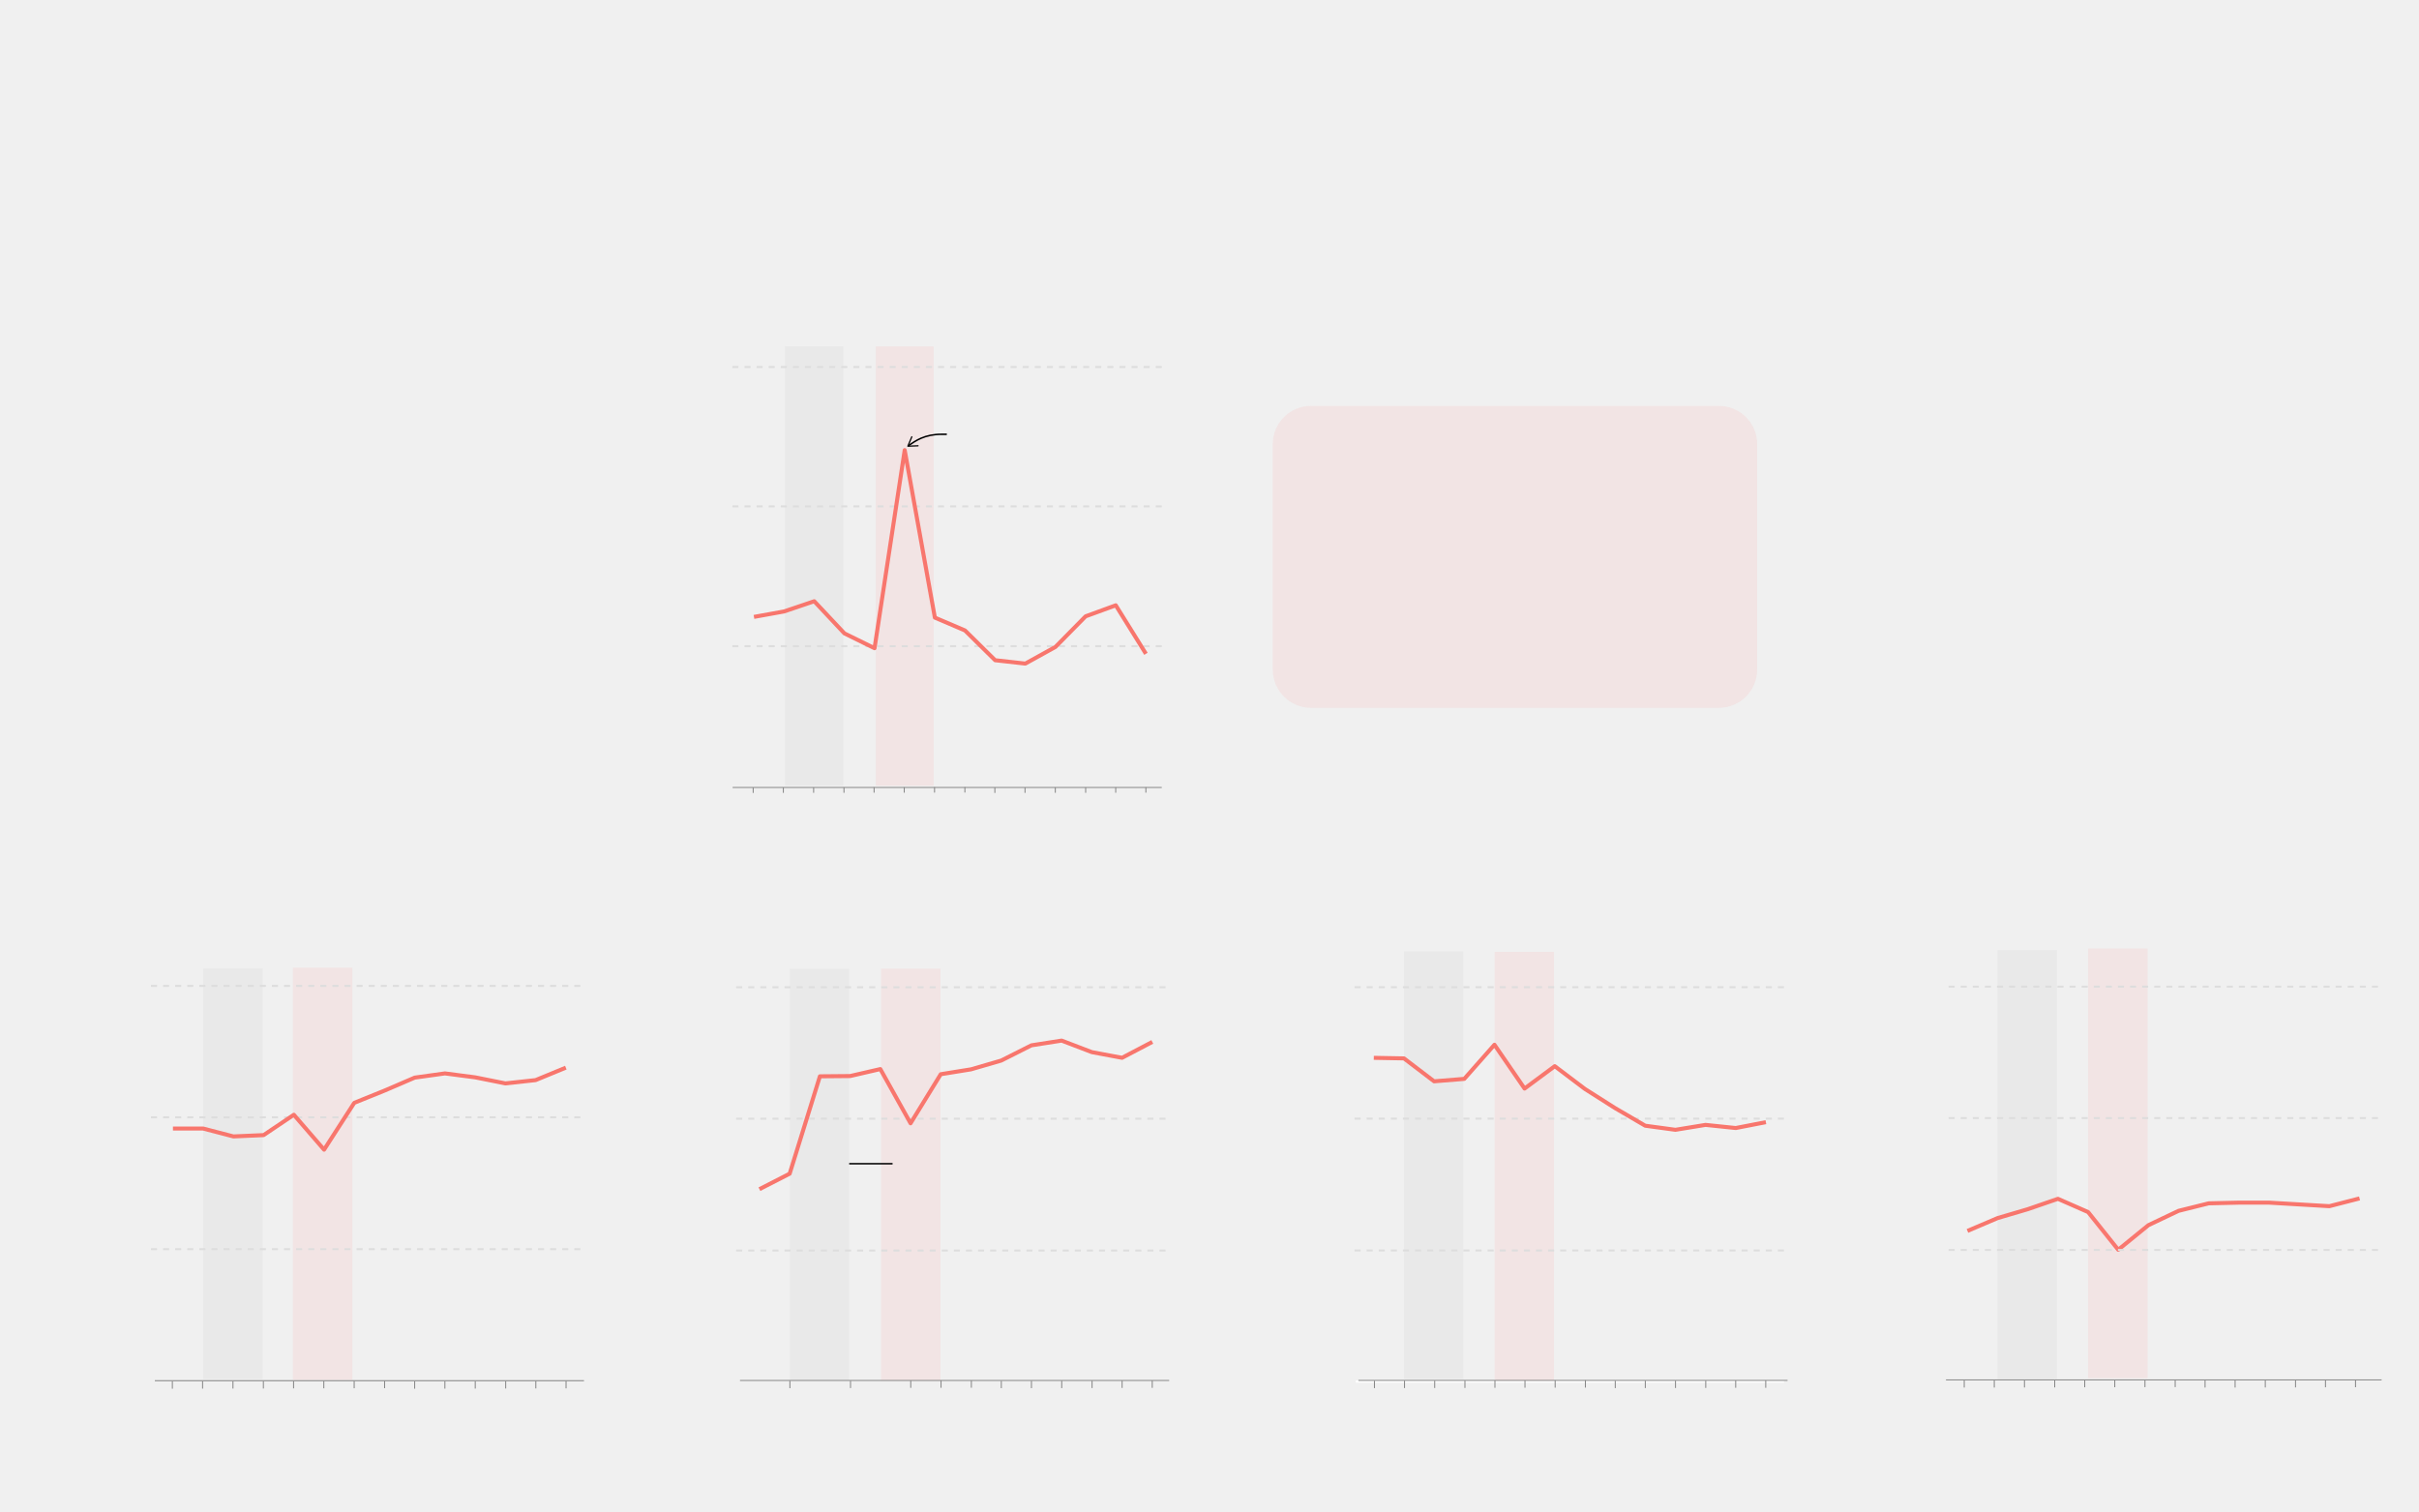
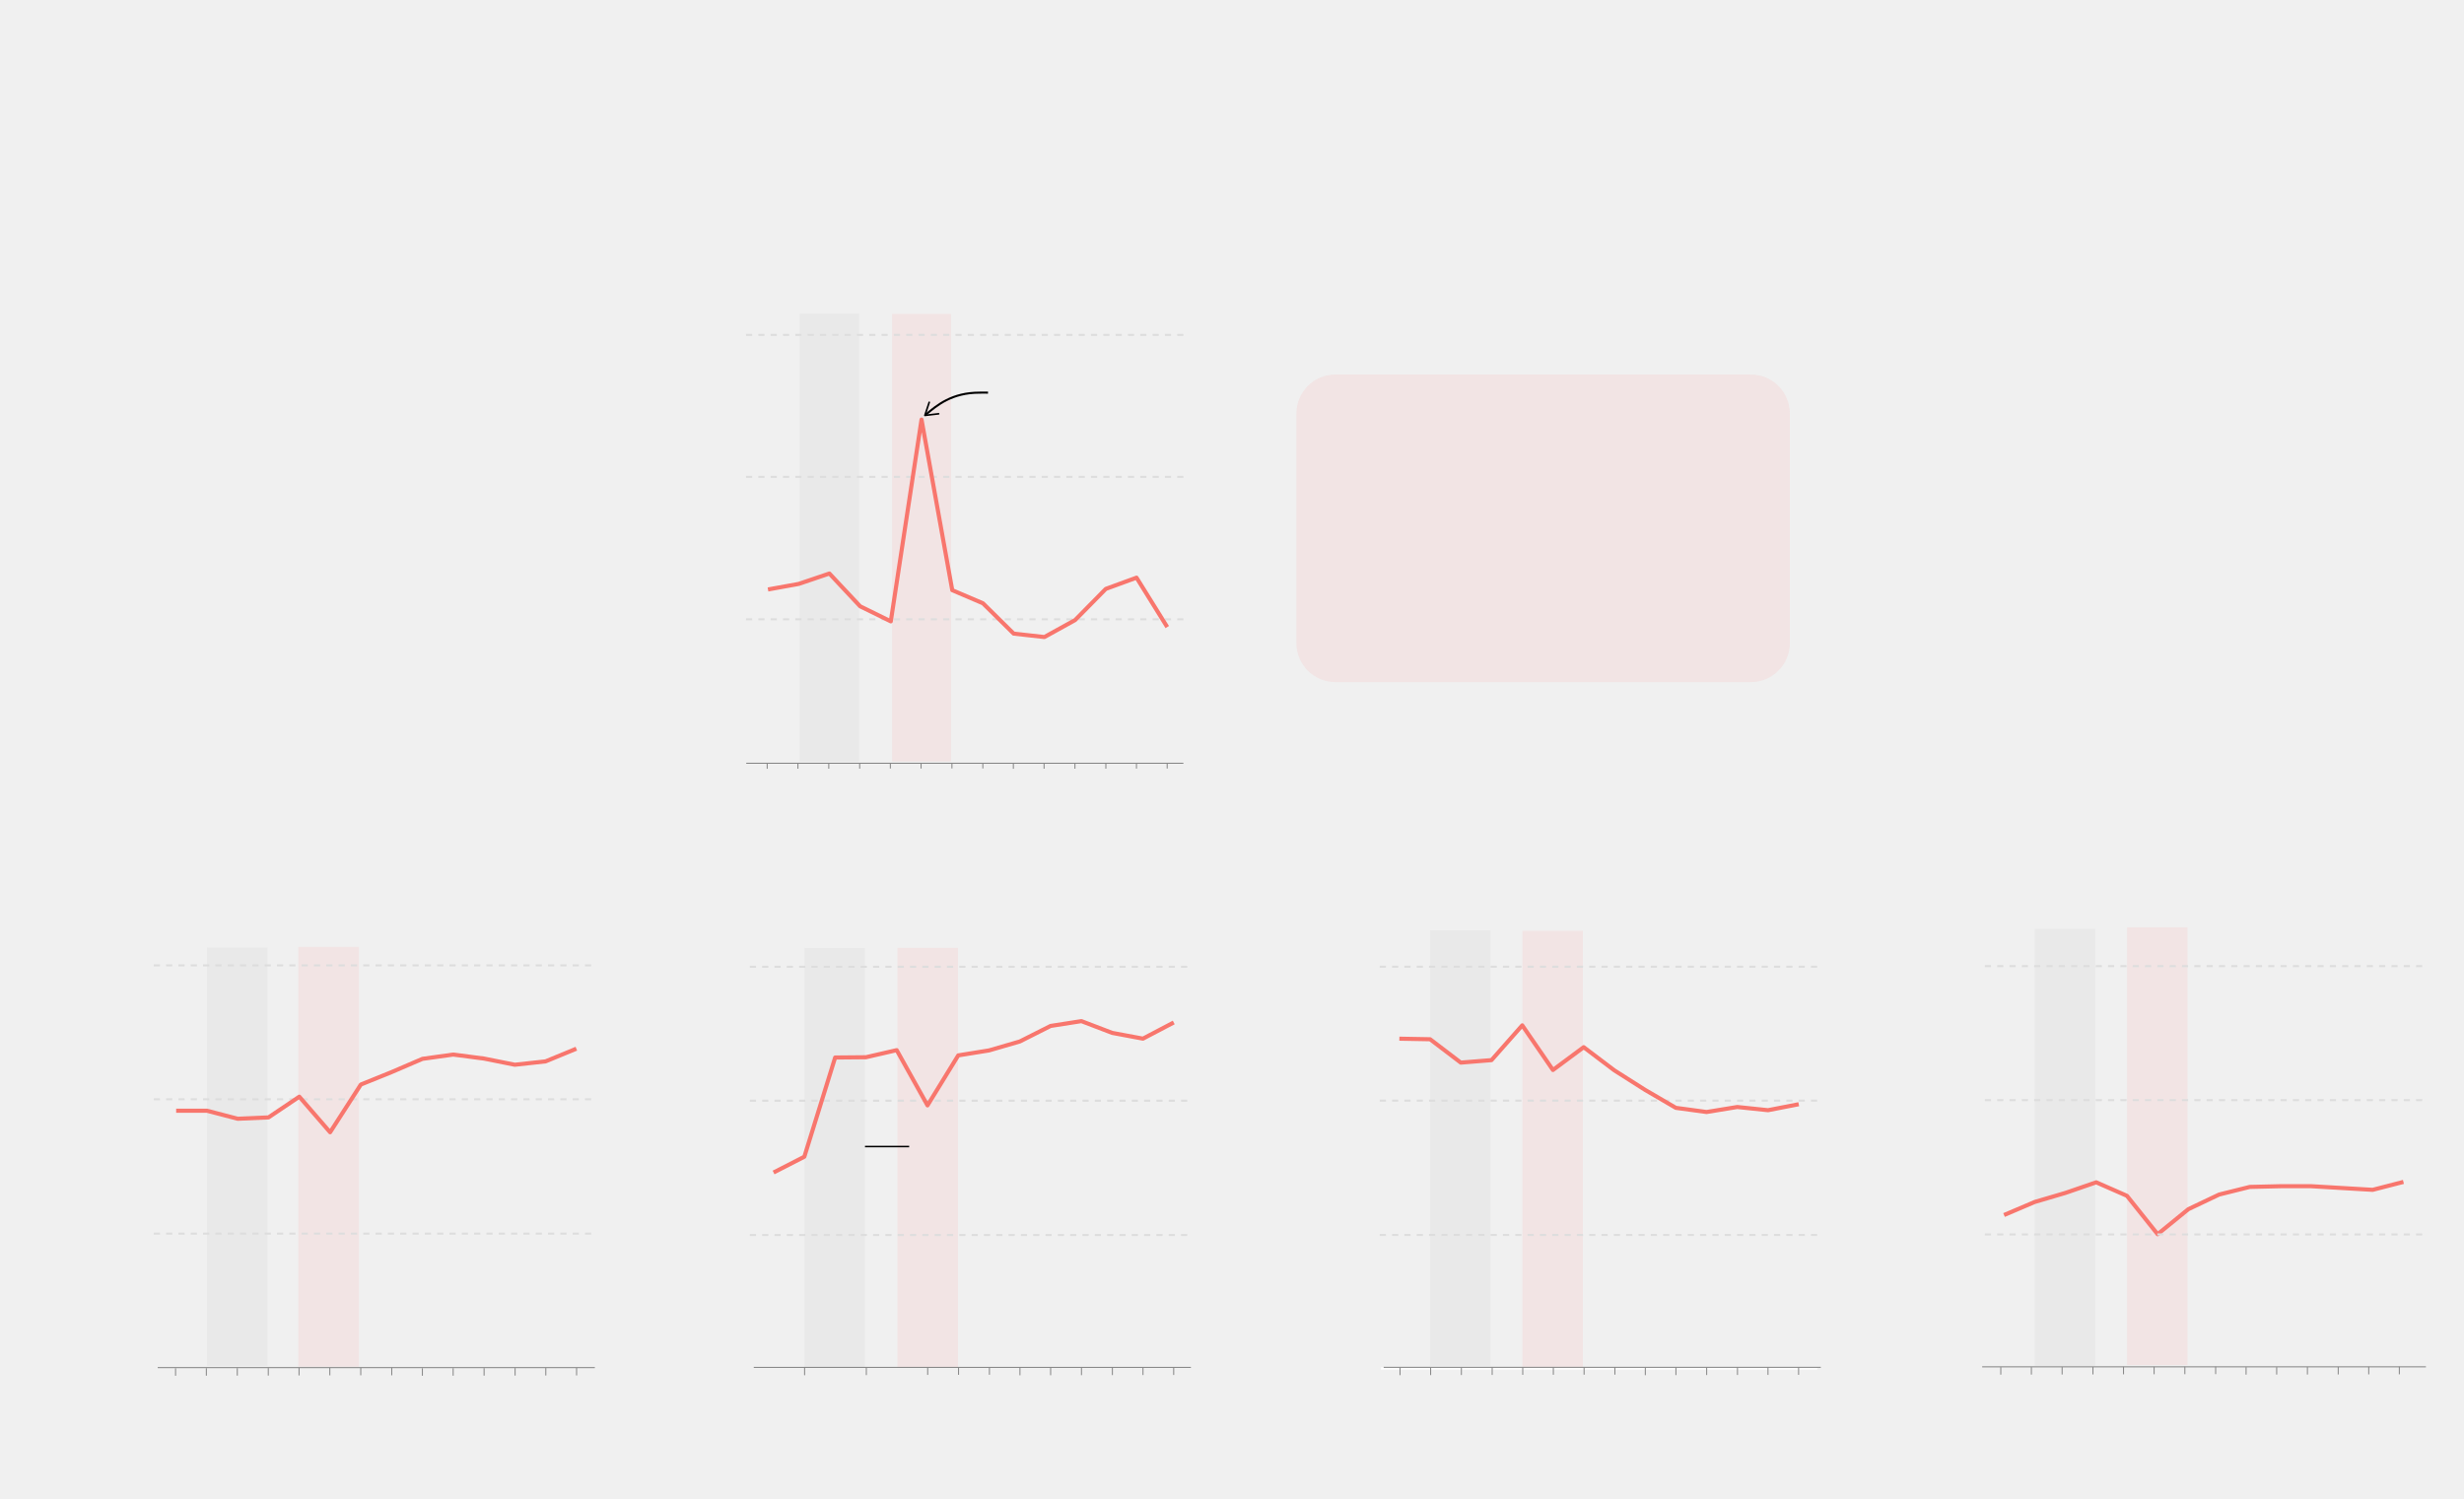
- <svg xmlns="http://www.w3.org/2000/svg" version="1.2" baseProfile="tiny" id="g-revenue-breakdown-1200-img" x="0px" y="0px" viewBox="0 0 1200 750" xml:space="preserve">
+ <svg xmlns="http://www.w3.org/2000/svg" version="1.2" baseProfile="tiny" id="g-revenue-breakdown-1200-img" x="0px" y="0px" viewBox="0 0 1200 730" xml:space="preserve">
  <g>
-     <line fill="none" stroke="#888888" stroke-width="0.5" stroke-linejoin="round" stroke-miterlimit="10" x1="363.429" y1="390.74" x2="576.322" y2="390.74" />
-     <rect style="opacity:0.2;" x="389.445" y="171.751" fill="#CCCCCC" width="28.87" height="218.144" />
-     <rect style="opacity:0.11;" x="434.47" y="171.887" fill="#FF7F7F" width="28.662" height="217.984" />
-     <g>
-       <g>
-         <line fill="none" stroke="#888888" stroke-width="0.5" stroke-linejoin="round" stroke-miterlimit="10" x1="373.635" y1="390.74" x2="373.635" y2="393.431" />
-         <line fill="none" stroke="#888888" stroke-width="0.5" stroke-linejoin="round" stroke-miterlimit="10" x1="388.591" y1="390.719" x2="388.591" y2="393.41" />
-         <line fill="none" stroke="#888888" stroke-width="0.5" stroke-linejoin="round" stroke-miterlimit="10" x1="403.618" y1="390.699" x2="403.618" y2="393.389" />
-         <line fill="none" stroke="#888888" stroke-width="0.5" stroke-linejoin="round" stroke-miterlimit="10" x1="418.675" y1="390.678" x2="418.675" y2="393.369" />
-       </g>
-       <g>
-         <line fill="none" stroke="#888888" stroke-width="0.5" stroke-linejoin="round" stroke-miterlimit="10" x1="493.523" y1="390.74" x2="493.523" y2="393.431" />
-         <line fill="none" stroke="#888888" stroke-width="0.5" stroke-linejoin="round" stroke-miterlimit="10" x1="508.479" y1="390.719" x2="508.479" y2="393.41" />
-         <line fill="none" stroke="#888888" stroke-width="0.5" stroke-linejoin="round" stroke-miterlimit="10" x1="523.506" y1="390.699" x2="523.506" y2="393.389" />
-         <line fill="none" stroke="#888888" stroke-width="0.5" stroke-linejoin="round" stroke-miterlimit="10" x1="538.563" y1="390.678" x2="538.563" y2="393.369" />
-       </g>
-       <g>
-         <line fill="none" stroke="#888888" stroke-width="0.5" stroke-linejoin="round" stroke-miterlimit="10" x1="553.476" y1="390.643" x2="553.476" y2="393.334" />
-         <line fill="none" stroke="#888888" stroke-width="0.5" stroke-linejoin="round" stroke-miterlimit="10" x1="568.432" y1="390.623" x2="568.432" y2="393.313" />
-       </g>
-       <g>
-         <line fill="none" stroke="#888888" stroke-width="0.5" stroke-linejoin="round" stroke-miterlimit="10" x1="433.614" y1="390.63" x2="433.614" y2="393.32" />
-         <line fill="none" stroke="#888888" stroke-width="0.5" stroke-linejoin="round" stroke-miterlimit="10" x1="448.57" y1="390.609" x2="448.57" y2="393.3" />
-         <line fill="none" stroke="#888888" stroke-width="0.5" stroke-linejoin="round" stroke-miterlimit="10" x1="463.597" y1="390.588" x2="463.597" y2="393.279" />
-         <line fill="none" stroke="#888888" stroke-width="0.5" stroke-linejoin="round" stroke-miterlimit="10" x1="478.654" y1="390.568" x2="478.654" y2="393.258" />
-       </g>
-     </g>
-     <g>
-       <line fill="none" stroke="#DDDDDD" stroke-miterlimit="10" stroke-dasharray="3" x1="576.322" y1="182.096" x2="361.601" y2="182.096" />
-       <line fill="none" stroke="#DDDDDD" stroke-miterlimit="10" stroke-dasharray="3" x1="576.322" y1="251.259" x2="361.601" y2="251.259" />
-       <line fill="none" stroke="#DDDDDD" stroke-miterlimit="10" stroke-dasharray="3" x1="576.322" y1="320.629" x2="361.601" y2="320.629" />
-       <path fill="none" stroke="#888888" stroke-width="0.5" stroke-linejoin="round" stroke-miterlimit="10" d="M365.257,389.896" />
-     </g>
-     <polyline fill="none" stroke="#F8766D" stroke-width="2" stroke-linejoin="round" stroke-miterlimit="10" points="374.021,306.097    388.961,303.394 403.926,298.33 418.891,314.283 433.832,321.631 448.797,223.353 463.762,306.451 478.702,312.824    493.667,327.596 508.632,329.27 523.573,321.009 538.538,305.819 553.503,300.347 568.468,324.41  " />
-     <path style="opacity:0.11;" fill="#FF7F7F" d="M852.69,351.213H650.368c-10.487,0-18.989-8.502-18.989-18.989V220.398   c0-10.487,8.502-18.989,18.989-18.989H852.69c10.487,0,18.989,8.502,18.989,18.989v111.826   C871.679,342.712,863.178,351.213,852.69,351.213z" />
-     <g>
-       <path fill="none" stroke="#000000" stroke-width="0.75" stroke-linejoin="round" d="M450.702,221.153    c3.461-2.469,7.988-5.664,16.348-5.664c0.911,0,1.791-0.038,2.641,0" />
-       <g>
-         <path d="M455.721,221.188c-0.006-0.165-0.146-0.294-0.312-0.288l-4.586,0.18l1.777-4.232c0.064-0.153-0.008-0.329-0.16-0.393     c-0.153-0.064-0.329,0.009-0.393,0.16l-1.959,4.667c-0.04,0.095-0.028,0.203,0.03,0.287c0.058,0.084,0.156,0.133,0.258,0.129     l5.057-0.198c0.059-0.002,0.114-0.022,0.159-0.053C455.674,221.39,455.725,221.294,455.721,221.188z" />
-       </g>
-     </g>
-     <line fill="none" stroke="#888888" stroke-width="0.5" stroke-linejoin="round" stroke-miterlimit="10" x1="76.808" y1="685.083" x2="289.701" y2="685.083" />
-     <path fill="none" stroke="#FFFFFF" stroke-width="1.07" stroke-linejoin="round" stroke-miterlimit="10" d="M289.701,619.95" />
-     <path fill="none" stroke="#FFFFFF" stroke-width="1.07" stroke-linejoin="round" stroke-miterlimit="10" d="M76.808,619.95" />
-     <path fill="none" stroke="#FFFFFF" stroke-width="1.07" stroke-linejoin="round" stroke-miterlimit="10" d="M289.701,554.828" />
-     <path fill="none" stroke="#FFFFFF" stroke-width="1.07" stroke-linejoin="round" stroke-miterlimit="10" d="M76.808,554.828" />
-     <path fill="none" stroke="#FFFFFF" stroke-width="1.07" stroke-linejoin="round" stroke-miterlimit="10" d="M289.701,489.706" />
-     <path fill="none" stroke="#FFFFFF" stroke-width="1.07" stroke-linejoin="round" stroke-miterlimit="10" d="M76.808,489.706" />
-     <path fill="none" stroke="#FFFFFF" stroke-width="1.07" stroke-linejoin="round" stroke-miterlimit="10" d="M85.793,694.843" />
-     <path fill="none" stroke="#FFFFFF" stroke-width="1.07" stroke-linejoin="round" stroke-miterlimit="10" d="M100.793,694.843" />
-     <path fill="none" stroke="#FFFFFF" stroke-width="1.07" stroke-linejoin="round" stroke-miterlimit="10" d="M130.768,694.843" />
-     <path fill="none" stroke="#FFFFFF" stroke-width="1.07" stroke-linejoin="round" stroke-miterlimit="10" d="M175.742,694.843" />
-     <path fill="none" stroke="#FFFFFF" stroke-width="1.07" stroke-linejoin="round" stroke-miterlimit="10" d="M190.742,694.843" />
-     <path fill="none" stroke="#FFFFFF" stroke-width="1.07" stroke-linejoin="round" stroke-miterlimit="10" d="M205.742,694.843" />
-     <path fill="none" stroke="#FFFFFF" stroke-width="1.07" stroke-linejoin="round" stroke-miterlimit="10" d="M220.717,694.843" />
-     <path fill="none" stroke="#FFFFFF" stroke-width="1.07" stroke-linejoin="round" stroke-miterlimit="10" d="M235.717,694.843" />
-     <path fill="none" stroke="#FFFFFF" stroke-width="1.07" stroke-linejoin="round" stroke-miterlimit="10" d="M250.716,694.843" />
-     <path fill="none" stroke="#FFFFFF" stroke-width="1.07" stroke-linejoin="round" stroke-miterlimit="10" d="M265.692,694.843" />
-     <path fill="none" stroke="#FFFFFF" stroke-width="1.07" stroke-linejoin="round" stroke-miterlimit="10" d="M280.691,694.843" />
-     <rect style="opacity:0.2;" x="100.814" y="480.517" fill="#CCCCCC" width="29.507" height="203.717" />
-     <rect style="opacity:0.11;" x="145.301" y="480.152" fill="#FF7F7F" width="29.507" height="204.496" />
+     <line fill="none" stroke="#888888" stroke-width="0.5" stroke-linejoin="round" stroke-miterlimit="10" x1="363.429" y1="371.74" x2="576.322" y2="371.74" />
+     <rect style="opacity:0.2;" x="389.445" y="152.751" fill="#CCCCCC" width="28.87" height="218.144" />
+     <rect style="opacity:0.11;" x="434.47" y="152.887" fill="#FF7F7F" width="28.662" height="217.984" />
+     <g>
+       <g>
+         <line fill="none" stroke="#888888" stroke-width="0.5" stroke-linejoin="round" stroke-miterlimit="10" x1="373.635" y1="371.74" x2="373.635" y2="374.431" />
+         <line fill="none" stroke="#888888" stroke-width="0.5" stroke-linejoin="round" stroke-miterlimit="10" x1="388.591" y1="371.719" x2="388.591" y2="374.41" />
+         <line fill="none" stroke="#888888" stroke-width="0.5" stroke-linejoin="round" stroke-miterlimit="10" x1="403.618" y1="371.699" x2="403.618" y2="374.389" />
+         <line fill="none" stroke="#888888" stroke-width="0.5" stroke-linejoin="round" stroke-miterlimit="10" x1="418.675" y1="371.678" x2="418.675" y2="374.369" />
+       </g>
+       <g>
+         <line fill="none" stroke="#888888" stroke-width="0.5" stroke-linejoin="round" stroke-miterlimit="10" x1="493.523" y1="371.74" x2="493.523" y2="374.431" />
+         <line fill="none" stroke="#888888" stroke-width="0.5" stroke-linejoin="round" stroke-miterlimit="10" x1="508.479" y1="371.719" x2="508.479" y2="374.41" />
+         <line fill="none" stroke="#888888" stroke-width="0.5" stroke-linejoin="round" stroke-miterlimit="10" x1="523.506" y1="371.699" x2="523.506" y2="374.389" />
+         <line fill="none" stroke="#888888" stroke-width="0.5" stroke-linejoin="round" stroke-miterlimit="10" x1="538.563" y1="371.678" x2="538.563" y2="374.369" />
+       </g>
+       <g>
+         <line fill="none" stroke="#888888" stroke-width="0.5" stroke-linejoin="round" stroke-miterlimit="10" x1="553.476" y1="371.643" x2="553.476" y2="374.334" />
+         <line fill="none" stroke="#888888" stroke-width="0.5" stroke-linejoin="round" stroke-miterlimit="10" x1="568.432" y1="371.623" x2="568.432" y2="374.313" />
+       </g>
+       <g>
+         <line fill="none" stroke="#888888" stroke-width="0.5" stroke-linejoin="round" stroke-miterlimit="10" x1="433.614" y1="371.63" x2="433.614" y2="374.32" />
+         <line fill="none" stroke="#888888" stroke-width="0.5" stroke-linejoin="round" stroke-miterlimit="10" x1="448.57" y1="371.609" x2="448.57" y2="374.3" />
+         <line fill="none" stroke="#888888" stroke-width="0.5" stroke-linejoin="round" stroke-miterlimit="10" x1="463.597" y1="371.588" x2="463.597" y2="374.279" />
+         <line fill="none" stroke="#888888" stroke-width="0.5" stroke-linejoin="round" stroke-miterlimit="10" x1="478.654" y1="371.568" x2="478.654" y2="374.258" />
+       </g>
+     </g>
+     <g>
+       <line fill="none" stroke="#DDDDDD" stroke-miterlimit="10" stroke-dasharray="3" x1="576.322" y1="163.096" x2="361.601" y2="163.096" />
+       <line fill="none" stroke="#DDDDDD" stroke-miterlimit="10" stroke-dasharray="3" x1="576.322" y1="232.259" x2="361.601" y2="232.259" />
+       <line fill="none" stroke="#DDDDDD" stroke-miterlimit="10" stroke-dasharray="3" x1="576.322" y1="301.629" x2="361.601" y2="301.629" />
+       <path fill="none" stroke="#888888" stroke-width="0.5" stroke-linejoin="round" stroke-miterlimit="10" d="M365.257,370.896" />
+     </g>
+     <polyline fill="none" stroke="#F8766D" stroke-width="2" stroke-linejoin="round" stroke-miterlimit="10" points="374.021,287.097    388.961,284.394 403.926,279.33 418.891,295.283 433.832,302.631 448.797,204.353 463.762,287.451 478.702,293.824    493.667,308.596 508.632,310.27 523.573,302.009 538.538,286.819 553.503,281.347 568.468,305.41  " />
+     <path style="opacity:0.11;" fill="#FF7F7F" d="M852.69,332.213H650.368c-10.487,0-18.989-8.502-18.989-18.989V201.398   c0-10.487,8.502-18.989,18.989-18.989H852.69c10.487,0,18.989,8.502,18.989,18.989v111.826   C871.679,323.712,863.178,332.213,852.69,332.213z" />
+     <g>
+       <path fill="none" stroke="#000000" stroke-linejoin="round" d="M450.853,201.954c5.518-4.622,12.714-10.715,26.135-10.715    c1.445,0,2.842-0.072,4.191,0" />
+       <g>
+         <path d="M457.528,201.487c-0.025-0.219-0.224-0.376-0.444-0.351l-6.079,0.71l1.927-5.809c0.07-0.21-0.044-0.437-0.254-0.506     c-0.21-0.069-0.436,0.046-0.506,0.254l-2.125,6.405c-0.043,0.13-0.017,0.273,0.07,0.379c0.086,0.106,0.221,0.161,0.357,0.145     l6.703-0.783c0.078-0.009,0.149-0.041,0.206-0.087C457.485,201.76,457.544,201.628,457.528,201.487z" />
+       </g>
+     </g>
+     <line fill="none" stroke="#888888" stroke-width="0.5" stroke-linejoin="round" stroke-miterlimit="10" x1="76.808" y1="666.083" x2="289.701" y2="666.083" />
+     <path fill="none" stroke="#FFFFFF" stroke-width="1.07" stroke-linejoin="round" stroke-miterlimit="10" d="M289.701,600.95" />
+     <path fill="none" stroke="#FFFFFF" stroke-width="1.07" stroke-linejoin="round" stroke-miterlimit="10" d="M76.808,600.95" />
+     <path fill="none" stroke="#FFFFFF" stroke-width="1.07" stroke-linejoin="round" stroke-miterlimit="10" d="M289.701,535.828" />
+     <path fill="none" stroke="#FFFFFF" stroke-width="1.07" stroke-linejoin="round" stroke-miterlimit="10" d="M76.808,535.828" />
+     <path fill="none" stroke="#FFFFFF" stroke-width="1.07" stroke-linejoin="round" stroke-miterlimit="10" d="M289.701,470.706" />
+     <path fill="none" stroke="#FFFFFF" stroke-width="1.07" stroke-linejoin="round" stroke-miterlimit="10" d="M76.808,470.706" />
+     <path fill="none" stroke="#FFFFFF" stroke-width="1.07" stroke-linejoin="round" stroke-miterlimit="10" d="M85.793,675.843" />
+     <path fill="none" stroke="#FFFFFF" stroke-width="1.07" stroke-linejoin="round" stroke-miterlimit="10" d="M100.793,675.843" />
+     <path fill="none" stroke="#FFFFFF" stroke-width="1.07" stroke-linejoin="round" stroke-miterlimit="10" d="M130.768,675.843" />
+     <path fill="none" stroke="#FFFFFF" stroke-width="1.07" stroke-linejoin="round" stroke-miterlimit="10" d="M175.742,675.843" />
+     <path fill="none" stroke="#FFFFFF" stroke-width="1.07" stroke-linejoin="round" stroke-miterlimit="10" d="M190.742,675.843" />
+     <path fill="none" stroke="#FFFFFF" stroke-width="1.07" stroke-linejoin="round" stroke-miterlimit="10" d="M205.742,675.843" />
+     <path fill="none" stroke="#FFFFFF" stroke-width="1.07" stroke-linejoin="round" stroke-miterlimit="10" d="M220.717,675.843" />
+     <path fill="none" stroke="#FFFFFF" stroke-width="1.07" stroke-linejoin="round" stroke-miterlimit="10" d="M235.717,675.843" />
+     <path fill="none" stroke="#FFFFFF" stroke-width="1.07" stroke-linejoin="round" stroke-miterlimit="10" d="M250.716,675.843" />
+     <path fill="none" stroke="#FFFFFF" stroke-width="1.07" stroke-linejoin="round" stroke-miterlimit="10" d="M265.692,675.843" />
+     <path fill="none" stroke="#FFFFFF" stroke-width="1.07" stroke-linejoin="round" stroke-miterlimit="10" d="M280.691,675.843" />
+     <rect style="opacity:0.2;" x="100.814" y="461.517" fill="#CCCCCC" width="29.507" height="203.717" />
+     <rect style="opacity:0.11;" x="145.301" y="461.152" fill="#FF7F7F" width="29.507" height="204.496" />
    <g>
	</g>
    <g>
      <g>
-         <line fill="none" stroke="#888888" stroke-width="0.5" stroke-linejoin="round" stroke-miterlimit="10" x1="85.503" y1="685.387" x2="85.503" y2="689.044" />
-         <line fill="none" stroke="#888888" stroke-width="0.5" stroke-linejoin="round" stroke-miterlimit="10" x1="100.497" y1="685.359" x2="100.497" y2="689.016" />
-         <line fill="none" stroke="#888888" stroke-width="0.5" stroke-linejoin="round" stroke-miterlimit="10" x1="115.563" y1="685.331" x2="115.563" y2="688.988" />
-         <line fill="none" stroke="#888888" stroke-width="0.5" stroke-linejoin="round" stroke-miterlimit="10" x1="130.659" y1="685.303" x2="130.659" y2="688.96" />
-       </g>
-       <g>
-         <line fill="none" stroke="#888888" stroke-width="0.5" stroke-linejoin="round" stroke-miterlimit="10" x1="205.701" y1="685.387" x2="205.701" y2="689.044" />
-         <line fill="none" stroke="#888888" stroke-width="0.5" stroke-linejoin="round" stroke-miterlimit="10" x1="220.695" y1="685.359" x2="220.695" y2="689.016" />
-         <line fill="none" stroke="#888888" stroke-width="0.5" stroke-linejoin="round" stroke-miterlimit="10" x1="235.761" y1="685.331" x2="235.761" y2="688.988" />
-         <line fill="none" stroke="#888888" stroke-width="0.5" stroke-linejoin="round" stroke-miterlimit="10" x1="250.857" y1="685.303" x2="250.857" y2="688.96" />
-       </g>
-       <g>
-         <line fill="none" stroke="#888888" stroke-width="0.5" stroke-linejoin="round" stroke-miterlimit="10" x1="265.808" y1="685.256" x2="265.808" y2="688.913" />
-         <line fill="none" stroke="#888888" stroke-width="0.5" stroke-linejoin="round" stroke-miterlimit="10" x1="280.803" y1="685.228" x2="280.803" y2="688.885" />
-       </g>
-       <g>
-         <line fill="none" stroke="#888888" stroke-width="0.5" stroke-linejoin="round" stroke-miterlimit="10" x1="145.637" y1="685.237" x2="145.637" y2="688.894" />
-         <line fill="none" stroke="#888888" stroke-width="0.5" stroke-linejoin="round" stroke-miterlimit="10" x1="160.631" y1="685.209" x2="160.631" y2="688.866" />
-         <line fill="none" stroke="#888888" stroke-width="0.5" stroke-linejoin="round" stroke-miterlimit="10" x1="175.697" y1="685.181" x2="175.697" y2="688.838" />
-         <line fill="none" stroke="#888888" stroke-width="0.5" stroke-linejoin="round" stroke-miterlimit="10" x1="190.793" y1="685.153" x2="190.793" y2="688.81" />
-       </g>
-     </g>
-     <g>
-       <line fill="none" stroke="#DDDDDD" stroke-miterlimit="10" stroke-dasharray="3" x1="287.9" y1="489.178" x2="73.597" y2="489.178" />
-       <line fill="none" stroke="#DDDDDD" stroke-miterlimit="10" stroke-dasharray="3" x1="287.9" y1="554.406" x2="73.597" y2="554.406" />
-       <line fill="none" stroke="#DDDDDD" stroke-miterlimit="10" stroke-dasharray="3" x1="287.9" y1="619.828" x2="73.597" y2="619.828" />
-     </g>
-     <polyline fill="none" stroke="#F8766D" stroke-width="2" stroke-linejoin="round" stroke-miterlimit="10" points="85.793,559.975    100.793,559.975 115.793,563.884 130.768,563.229 145.768,553.136 160.767,570.461 175.742,547.213 190.742,541.149    205.742,534.702 220.717,532.617 235.717,534.571 250.716,537.573 265.692,535.941 280.691,529.756  " />
-     <rect style="opacity:0.2;" x="391.754" y="480.74" fill="#CCCCCC" width="29.507" height="204.332" />
-     <rect style="opacity:0.11;" x="437.074" y="480.632" fill="#FF7F7F" width="29.507" height="204.496" />
-     <line fill="none" stroke="#888888" stroke-width="0.5" stroke-linejoin="round" stroke-miterlimit="10" x1="367.096" y1="684.981" x2="579.988" y2="684.981" />
-     <line fill="none" stroke="#DDDDDD" stroke-miterlimit="10" stroke-dasharray="3" x1="578.187" y1="489.861" x2="363.884" y2="489.861" />
-     <line fill="none" stroke="#DDDDDD" stroke-miterlimit="10" stroke-dasharray="3" x1="578.187" y1="555.088" x2="363.884" y2="555.088" />
-     <line fill="none" stroke="#DDDDDD" stroke-miterlimit="10" stroke-dasharray="3" x1="578.187" y1="620.51" x2="363.884" y2="620.51" />
-     <polyline fill="none" stroke="#F8766D" stroke-width="2" stroke-linejoin="round" stroke-miterlimit="10" points="376.732,590.06    391.731,582.374 406.731,534.054 421.706,533.923 436.706,530.468 451.706,557.373 466.681,533.016 481.681,530.599    496.68,526.237 511.655,518.682 526.655,516.335 541.655,522.067 556.63,524.867 571.63,516.99  " />
-     <g>
-       <g>
-         <path fill="none" stroke="#888888" stroke-width="0.5" stroke-linejoin="round" stroke-miterlimit="10" d="M376.904,685.156" />
-         <line fill="none" stroke="#888888" stroke-width="0.5" stroke-linejoin="round" stroke-miterlimit="10" x1="391.852" y1="685.128" x2="391.852" y2="688.785" />
-         <path fill="none" stroke="#888888" stroke-width="0.5" stroke-linejoin="round" stroke-miterlimit="10" d="M406.871,685.1" />
-         <line fill="none" stroke="#888888" stroke-width="0.5" stroke-linejoin="round" stroke-miterlimit="10" x1="421.919" y1="685.072" x2="421.919" y2="688.729" />
-       </g>
-       <g>
-         <line fill="none" stroke="#888888" stroke-width="0.5" stroke-linejoin="round" stroke-miterlimit="10" x1="496.728" y1="685.156" x2="496.728" y2="688.813" />
-         <line fill="none" stroke="#888888" stroke-width="0.5" stroke-linejoin="round" stroke-miterlimit="10" x1="511.676" y1="685.128" x2="511.676" y2="688.785" />
-         <line fill="none" stroke="#888888" stroke-width="0.5" stroke-linejoin="round" stroke-miterlimit="10" x1="526.695" y1="685.1" x2="526.695" y2="688.757" />
-         <line fill="none" stroke="#888888" stroke-width="0.5" stroke-linejoin="round" stroke-miterlimit="10" x1="541.744" y1="685.072" x2="541.744" y2="688.729" />
-       </g>
-       <g>
-         <line fill="none" stroke="#888888" stroke-width="0.5" stroke-linejoin="round" stroke-miterlimit="10" x1="556.649" y1="685.025" x2="556.649" y2="688.682" />
-         <line fill="none" stroke="#888888" stroke-width="0.5" stroke-linejoin="round" stroke-miterlimit="10" x1="571.597" y1="684.997" x2="571.597" y2="688.654" />
-       </g>
-       <g>
-         <path fill="none" stroke="#888888" stroke-width="0.5" stroke-linejoin="round" stroke-miterlimit="10" d="M436.851,685.006" />
-         <line fill="none" stroke="#888888" stroke-width="0.5" stroke-linejoin="round" stroke-miterlimit="10" x1="451.799" y1="684.978" x2="451.799" y2="688.635" />
-         <line fill="none" stroke="#888888" stroke-width="0.5" stroke-linejoin="round" stroke-miterlimit="10" x1="466.818" y1="684.95" x2="466.818" y2="688.607" />
-         <line fill="none" stroke="#888888" stroke-width="0.5" stroke-linejoin="round" stroke-miterlimit="10" x1="481.866" y1="684.922" x2="481.866" y2="688.579" />
-       </g>
-     </g>
-     <line fill="none" stroke="#000000" stroke-width="0.75" stroke-linejoin="round" stroke-miterlimit="10" x1="421.261" y1="577.422" x2="442.776" y2="577.422" />
-     <line fill="none" stroke="#FFFFFF" stroke-width="1.07" stroke-linejoin="round" stroke-miterlimit="10" x1="672.538" y1="685.528" x2="884.978" y2="685.528" />
-     <rect style="opacity:0.2;" x="696.472" y="472.116" fill="#CCCCCC" width="29.447" height="212.099" />
-     <rect style="opacity:0.11;" x="741.423" y="472.341" fill="#FF7F7F" width="29.447" height="212.734" />
-     <line fill="none" stroke="#888888" stroke-width="0.5" stroke-linejoin="round" stroke-miterlimit="10" x1="673.867" y1="684.947" x2="886.76" y2="684.947" />
-     <line fill="none" stroke="#DDDDDD" stroke-miterlimit="10" stroke-dasharray="3" x1="884.958" y1="489.826" x2="670.655" y2="489.826" />
-     <line fill="none" stroke="#DDDDDD" stroke-miterlimit="10" stroke-dasharray="3" x1="884.958" y1="555.053" x2="670.655" y2="555.053" />
-     <line fill="none" stroke="#DDDDDD" stroke-miterlimit="10" stroke-dasharray="3" x1="884.958" y1="620.476" x2="670.655" y2="620.476" />
-     <polyline fill="none" stroke="#F8766D" stroke-width="2" stroke-linejoin="round" stroke-miterlimit="10" points="681.505,524.887    696.474,525.16 711.419,536.54 726.389,535.324 741.358,518.39 756.303,540.134 771.273,529.026 786.242,540.333 801.188,549.827    816.157,558.566 831.127,560.599 846.072,558.157 861.041,559.719 876.011,556.806  " />
-     <g>
-       <g>
-         <line fill="none" stroke="#888888" stroke-width="0.5" stroke-linejoin="round" stroke-miterlimit="10" x1="681.834" y1="685.097" x2="681.834" y2="688.753" />
-         <line fill="none" stroke="#888888" stroke-width="0.5" stroke-linejoin="round" stroke-miterlimit="10" x1="696.737" y1="685.069" x2="696.737" y2="688.725" />
-         <line fill="none" stroke="#888888" stroke-width="0.5" stroke-linejoin="round" stroke-miterlimit="10" x1="711.71" y1="685.04" x2="711.71" y2="688.697" />
-         <line fill="none" stroke="#888888" stroke-width="0.5" stroke-linejoin="round" stroke-miterlimit="10" x1="726.713" y1="685.012" x2="726.713" y2="688.669" />
-       </g>
-       <g>
-         <line fill="none" stroke="#888888" stroke-width="0.5" stroke-linejoin="round" stroke-miterlimit="10" x1="801.294" y1="685.097" x2="801.294" y2="688.753" />
-         <line fill="none" stroke="#888888" stroke-width="0.5" stroke-linejoin="round" stroke-miterlimit="10" x1="816.196" y1="685.069" x2="816.196" y2="688.725" />
-         <line fill="none" stroke="#888888" stroke-width="0.5" stroke-linejoin="round" stroke-miterlimit="10" x1="831.169" y1="685.04" x2="831.169" y2="688.697" />
-         <line fill="none" stroke="#888888" stroke-width="0.5" stroke-linejoin="round" stroke-miterlimit="10" x1="846.172" y1="685.012" x2="846.172" y2="688.669" />
-       </g>
-       <g>
-         <line fill="none" stroke="#888888" stroke-width="0.5" stroke-linejoin="round" stroke-miterlimit="10" x1="861.032" y1="684.965" x2="861.032" y2="688.622" />
-         <line fill="none" stroke="#888888" stroke-width="0.5" stroke-linejoin="round" stroke-miterlimit="10" x1="875.934" y1="684.937" x2="875.934" y2="688.594" />
-       </g>
-       <g>
-         <line fill="none" stroke="#888888" stroke-width="0.5" stroke-linejoin="round" stroke-miterlimit="10" x1="741.599" y1="684.947" x2="741.599" y2="688.603" />
-         <line fill="none" stroke="#888888" stroke-width="0.5" stroke-linejoin="round" stroke-miterlimit="10" x1="756.501" y1="684.919" x2="756.501" y2="688.575" />
-         <line fill="none" stroke="#888888" stroke-width="0.5" stroke-linejoin="round" stroke-miterlimit="10" x1="771.475" y1="684.89" x2="771.475" y2="688.547" />
-         <line fill="none" stroke="#888888" stroke-width="0.5" stroke-linejoin="round" stroke-miterlimit="10" x1="786.478" y1="684.862" x2="786.478" y2="688.519" />
-       </g>
-     </g>
-     <rect style="opacity:0.2;" x="990.961" y="471.4" fill="#CCCCCC" width="29.447" height="212.879" />
-     <path fill="none" stroke="#FFFFFF" stroke-width="1.07" stroke-linejoin="round" stroke-miterlimit="10" d="M990.965,691.635" />
-     <path fill="none" stroke="#FFFFFF" stroke-width="1.07" stroke-linejoin="round" stroke-miterlimit="10" d="M1005.91,691.635" />
-     <path fill="none" stroke="#FFFFFF" stroke-width="1.07" stroke-linejoin="round" stroke-miterlimit="10" d="M1020.879,691.635" />
-     <path fill="none" stroke="#FFFFFF" stroke-width="1.07" stroke-linejoin="round" stroke-miterlimit="10" d="M1035.849,691.635" />
-     <path fill="none" stroke="#FFFFFF" stroke-width="1.07" stroke-linejoin="round" stroke-miterlimit="10" d="M1050.794,691.635" />
-     <path fill="none" stroke="#FFFFFF" stroke-width="1.07" stroke-linejoin="round" stroke-miterlimit="10" d="M1065.763,691.635" />
-     <polyline fill="none" stroke="#F8766D" stroke-width="2" stroke-linejoin="round" stroke-miterlimit="10" points="975.995,610.768    990.965,604.397 1005.91,599.996 1020.879,594.841 1035.849,601.411 1050.794,620.115 1065.763,607.918 1080.733,600.803    1095.678,597.083 1110.647,596.737 1125.617,596.737 1140.562,597.617 1155.531,598.498 1170.501,594.641  " />
-     <rect style="opacity:0.11;" x="1035.913" y="470.664" fill="#FF7F7F" width="29.447" height="213.167" />
-     <line fill="none" stroke="#888888" stroke-width="0.5" stroke-linejoin="round" stroke-miterlimit="10" x1="965.348" y1="684.688" x2="1181.453" y2="684.688" />
-     <line fill="none" stroke="#DDDDDD" stroke-miterlimit="10" stroke-dasharray="3" x1="1179.651" y1="489.567" x2="965.348" y2="489.567" />
-     <line fill="none" stroke="#DDDDDD" stroke-miterlimit="10" stroke-dasharray="3" x1="1179.651" y1="554.794" x2="965.348" y2="554.794" />
-     <line fill="none" stroke="#DDDDDD" stroke-miterlimit="10" stroke-dasharray="3" x1="1179.651" y1="620.217" x2="965.348" y2="620.217" />
-     <g>
-       <g>
-         <line fill="none" stroke="#888888" stroke-width="0.5" stroke-linejoin="round" stroke-miterlimit="10" x1="974.409" y1="684.838" x2="974.409" y2="688.495" />
-         <line fill="none" stroke="#888888" stroke-width="0.5" stroke-linejoin="round" stroke-miterlimit="10" x1="989.312" y1="684.81" x2="989.312" y2="688.466" />
-         <line fill="none" stroke="#888888" stroke-width="0.5" stroke-linejoin="round" stroke-miterlimit="10" x1="1004.285" y1="684.782" x2="1004.285" y2="688.438" />
-         <line fill="none" stroke="#888888" stroke-width="0.5" stroke-linejoin="round" stroke-miterlimit="10" x1="1019.288" y1="684.753" x2="1019.288" y2="688.41" />
-       </g>
-       <g>
-         <line fill="none" stroke="#888888" stroke-width="0.5" stroke-linejoin="round" stroke-miterlimit="10" x1="1093.869" y1="684.838" x2="1093.869" y2="688.495" />
-         <line fill="none" stroke="#888888" stroke-width="0.5" stroke-linejoin="round" stroke-miterlimit="10" x1="1108.771" y1="684.81" x2="1108.771" y2="688.466" />
-         <line fill="none" stroke="#888888" stroke-width="0.5" stroke-linejoin="round" stroke-miterlimit="10" x1="1123.744" y1="684.782" x2="1123.744" y2="688.438" />
-         <line fill="none" stroke="#888888" stroke-width="0.5" stroke-linejoin="round" stroke-miterlimit="10" x1="1138.747" y1="684.753" x2="1138.747" y2="688.41" />
-       </g>
-       <g>
-         <line fill="none" stroke="#888888" stroke-width="0.5" stroke-linejoin="round" stroke-miterlimit="10" x1="1153.607" y1="684.707" x2="1153.607" y2="688.363" />
-         <line fill="none" stroke="#888888" stroke-width="0.5" stroke-linejoin="round" stroke-miterlimit="10" x1="1168.509" y1="684.678" x2="1168.509" y2="688.335" />
-       </g>
-       <g>
-         <line fill="none" stroke="#888888" stroke-width="0.5" stroke-linejoin="round" stroke-miterlimit="10" x1="1034.174" y1="684.688" x2="1034.174" y2="688.345" />
-         <line fill="none" stroke="#888888" stroke-width="0.5" stroke-linejoin="round" stroke-miterlimit="10" x1="1049.076" y1="684.66" x2="1049.076" y2="688.316" />
-         <line fill="none" stroke="#888888" stroke-width="0.5" stroke-linejoin="round" stroke-miterlimit="10" x1="1064.049" y1="684.632" x2="1064.049" y2="688.288" />
-         <line fill="none" stroke="#888888" stroke-width="0.5" stroke-linejoin="round" stroke-miterlimit="10" x1="1079.052" y1="684.603" x2="1079.052" y2="688.26" />
+         <line fill="none" stroke="#888888" stroke-width="0.5" stroke-linejoin="round" stroke-miterlimit="10" x1="85.503" y1="666.387" x2="85.503" y2="670.044" />
+         <line fill="none" stroke="#888888" stroke-width="0.5" stroke-linejoin="round" stroke-miterlimit="10" x1="100.497" y1="666.359" x2="100.497" y2="670.016" />
+         <line fill="none" stroke="#888888" stroke-width="0.5" stroke-linejoin="round" stroke-miterlimit="10" x1="115.563" y1="666.331" x2="115.563" y2="669.988" />
+         <line fill="none" stroke="#888888" stroke-width="0.5" stroke-linejoin="round" stroke-miterlimit="10" x1="130.659" y1="666.303" x2="130.659" y2="669.96" />
+       </g>
+       <g>
+         <line fill="none" stroke="#888888" stroke-width="0.5" stroke-linejoin="round" stroke-miterlimit="10" x1="205.701" y1="666.387" x2="205.701" y2="670.044" />
+         <line fill="none" stroke="#888888" stroke-width="0.5" stroke-linejoin="round" stroke-miterlimit="10" x1="220.695" y1="666.359" x2="220.695" y2="670.016" />
+         <line fill="none" stroke="#888888" stroke-width="0.5" stroke-linejoin="round" stroke-miterlimit="10" x1="235.761" y1="666.331" x2="235.761" y2="669.988" />
+         <line fill="none" stroke="#888888" stroke-width="0.5" stroke-linejoin="round" stroke-miterlimit="10" x1="250.857" y1="666.303" x2="250.857" y2="669.96" />
+       </g>
+       <g>
+         <line fill="none" stroke="#888888" stroke-width="0.5" stroke-linejoin="round" stroke-miterlimit="10" x1="265.808" y1="666.256" x2="265.808" y2="669.913" />
+         <line fill="none" stroke="#888888" stroke-width="0.5" stroke-linejoin="round" stroke-miterlimit="10" x1="280.803" y1="666.228" x2="280.803" y2="669.885" />
+       </g>
+       <g>
+         <line fill="none" stroke="#888888" stroke-width="0.5" stroke-linejoin="round" stroke-miterlimit="10" x1="145.637" y1="666.237" x2="145.637" y2="669.894" />
+         <line fill="none" stroke="#888888" stroke-width="0.5" stroke-linejoin="round" stroke-miterlimit="10" x1="160.631" y1="666.209" x2="160.631" y2="669.866" />
+         <line fill="none" stroke="#888888" stroke-width="0.5" stroke-linejoin="round" stroke-miterlimit="10" x1="175.697" y1="666.181" x2="175.697" y2="669.838" />
+         <line fill="none" stroke="#888888" stroke-width="0.5" stroke-linejoin="round" stroke-miterlimit="10" x1="190.793" y1="666.153" x2="190.793" y2="669.81" />
+       </g>
+     </g>
+     <g>
+       <line fill="none" stroke="#DDDDDD" stroke-miterlimit="10" stroke-dasharray="3" x1="287.9" y1="470.178" x2="73.597" y2="470.178" />
+       <line fill="none" stroke="#DDDDDD" stroke-miterlimit="10" stroke-dasharray="3" x1="287.9" y1="535.406" x2="73.597" y2="535.406" />
+       <line fill="none" stroke="#DDDDDD" stroke-miterlimit="10" stroke-dasharray="3" x1="287.9" y1="600.828" x2="73.597" y2="600.828" />
+     </g>
+     <polyline fill="none" stroke="#F8766D" stroke-width="2" stroke-linejoin="round" stroke-miterlimit="10" points="85.793,540.975    100.793,540.975 115.793,544.884 130.768,544.229 145.768,534.136 160.767,551.461 175.742,528.213 190.742,522.149    205.742,515.702 220.717,513.617 235.717,515.571 250.716,518.573 265.692,516.941 280.691,510.756  " />
+     <rect style="opacity:0.2;" x="391.754" y="461.74" fill="#CCCCCC" width="29.507" height="204.332" />
+     <rect style="opacity:0.11;" x="437.074" y="461.632" fill="#FF7F7F" width="29.507" height="204.496" />
+     <line fill="none" stroke="#888888" stroke-width="0.5" stroke-linejoin="round" stroke-miterlimit="10" x1="367.096" y1="665.981" x2="579.988" y2="665.981" />
+     <line fill="none" stroke="#DDDDDD" stroke-miterlimit="10" stroke-dasharray="3" x1="578.187" y1="470.861" x2="363.884" y2="470.861" />
+     <line fill="none" stroke="#DDDDDD" stroke-miterlimit="10" stroke-dasharray="3" x1="578.187" y1="536.088" x2="363.884" y2="536.088" />
+     <line fill="none" stroke="#DDDDDD" stroke-miterlimit="10" stroke-dasharray="3" x1="578.187" y1="601.51" x2="363.884" y2="601.51" />
+     <polyline fill="none" stroke="#F8766D" stroke-width="2" stroke-linejoin="round" stroke-miterlimit="10" points="376.732,571.06    391.731,563.374 406.731,515.054 421.706,514.923 436.706,511.468 451.706,538.373 466.681,514.016 481.681,511.599    496.68,507.237 511.655,499.682 526.655,497.335 541.655,503.067 556.63,505.867 571.63,497.99  " />
+     <g>
+       <g>
+         <path fill="none" stroke="#888888" stroke-width="0.5" stroke-linejoin="round" stroke-miterlimit="10" d="M376.904,666.156" />
+         <line fill="none" stroke="#888888" stroke-width="0.5" stroke-linejoin="round" stroke-miterlimit="10" x1="391.852" y1="666.128" x2="391.852" y2="669.785" />
+         <path fill="none" stroke="#888888" stroke-width="0.5" stroke-linejoin="round" stroke-miterlimit="10" d="M406.871,666.1" />
+         <line fill="none" stroke="#888888" stroke-width="0.5" stroke-linejoin="round" stroke-miterlimit="10" x1="421.919" y1="666.072" x2="421.919" y2="669.729" />
+       </g>
+       <g>
+         <line fill="none" stroke="#888888" stroke-width="0.5" stroke-linejoin="round" stroke-miterlimit="10" x1="496.728" y1="666.156" x2="496.728" y2="669.813" />
+         <line fill="none" stroke="#888888" stroke-width="0.5" stroke-linejoin="round" stroke-miterlimit="10" x1="511.676" y1="666.128" x2="511.676" y2="669.785" />
+         <line fill="none" stroke="#888888" stroke-width="0.5" stroke-linejoin="round" stroke-miterlimit="10" x1="526.695" y1="666.1" x2="526.695" y2="669.757" />
+         <line fill="none" stroke="#888888" stroke-width="0.5" stroke-linejoin="round" stroke-miterlimit="10" x1="541.744" y1="666.072" x2="541.744" y2="669.729" />
+       </g>
+       <g>
+         <line fill="none" stroke="#888888" stroke-width="0.5" stroke-linejoin="round" stroke-miterlimit="10" x1="556.649" y1="666.025" x2="556.649" y2="669.682" />
+         <line fill="none" stroke="#888888" stroke-width="0.5" stroke-linejoin="round" stroke-miterlimit="10" x1="571.597" y1="665.997" x2="571.597" y2="669.654" />
+       </g>
+       <g>
+         <path fill="none" stroke="#888888" stroke-width="0.5" stroke-linejoin="round" stroke-miterlimit="10" d="M436.851,666.006" />
+         <line fill="none" stroke="#888888" stroke-width="0.5" stroke-linejoin="round" stroke-miterlimit="10" x1="451.799" y1="665.978" x2="451.799" y2="669.635" />
+         <line fill="none" stroke="#888888" stroke-width="0.5" stroke-linejoin="round" stroke-miterlimit="10" x1="466.818" y1="665.95" x2="466.818" y2="669.607" />
+         <line fill="none" stroke="#888888" stroke-width="0.5" stroke-linejoin="round" stroke-miterlimit="10" x1="481.866" y1="665.922" x2="481.866" y2="669.579" />
+       </g>
+     </g>
+     <line fill="none" stroke="#000000" stroke-width="0.75" stroke-linejoin="round" stroke-miterlimit="10" x1="421.261" y1="558.422" x2="442.776" y2="558.422" />
+     <line fill="none" stroke="#FFFFFF" stroke-width="1.07" stroke-linejoin="round" stroke-miterlimit="10" x1="672.538" y1="666.528" x2="884.978" y2="666.528" />
+     <rect style="opacity:0.2;" x="696.472" y="453.116" fill="#CCCCCC" width="29.447" height="212.099" />
+     <rect style="opacity:0.11;" x="741.423" y="453.341" fill="#FF7F7F" width="29.447" height="212.734" />
+     <line fill="none" stroke="#888888" stroke-width="0.5" stroke-linejoin="round" stroke-miterlimit="10" x1="673.867" y1="665.947" x2="886.76" y2="665.947" />
+     <line fill="none" stroke="#DDDDDD" stroke-miterlimit="10" stroke-dasharray="3" x1="884.958" y1="470.826" x2="670.655" y2="470.826" />
+     <line fill="none" stroke="#DDDDDD" stroke-miterlimit="10" stroke-dasharray="3" x1="884.958" y1="536.053" x2="670.655" y2="536.053" />
+     <line fill="none" stroke="#DDDDDD" stroke-miterlimit="10" stroke-dasharray="3" x1="884.958" y1="601.476" x2="670.655" y2="601.476" />
+     <polyline fill="none" stroke="#F8766D" stroke-width="2" stroke-linejoin="round" stroke-miterlimit="10" points="681.505,505.887    696.474,506.16 711.419,517.54 726.389,516.324 741.358,499.39 756.303,521.134 771.273,510.026 786.242,521.333 801.188,530.827    816.157,539.566 831.127,541.599 846.072,539.157 861.041,540.719 876.011,537.806  " />
+     <g>
+       <g>
+         <line fill="none" stroke="#888888" stroke-width="0.5" stroke-linejoin="round" stroke-miterlimit="10" x1="681.834" y1="666.097" x2="681.834" y2="669.753" />
+         <line fill="none" stroke="#888888" stroke-width="0.5" stroke-linejoin="round" stroke-miterlimit="10" x1="696.737" y1="666.069" x2="696.737" y2="669.725" />
+         <line fill="none" stroke="#888888" stroke-width="0.5" stroke-linejoin="round" stroke-miterlimit="10" x1="711.71" y1="666.04" x2="711.71" y2="669.697" />
+         <line fill="none" stroke="#888888" stroke-width="0.5" stroke-linejoin="round" stroke-miterlimit="10" x1="726.713" y1="666.012" x2="726.713" y2="669.669" />
+       </g>
+       <g>
+         <line fill="none" stroke="#888888" stroke-width="0.5" stroke-linejoin="round" stroke-miterlimit="10" x1="801.294" y1="666.097" x2="801.294" y2="669.753" />
+         <line fill="none" stroke="#888888" stroke-width="0.5" stroke-linejoin="round" stroke-miterlimit="10" x1="816.196" y1="666.069" x2="816.196" y2="669.725" />
+         <line fill="none" stroke="#888888" stroke-width="0.5" stroke-linejoin="round" stroke-miterlimit="10" x1="831.169" y1="666.04" x2="831.169" y2="669.697" />
+         <line fill="none" stroke="#888888" stroke-width="0.5" stroke-linejoin="round" stroke-miterlimit="10" x1="846.172" y1="666.012" x2="846.172" y2="669.669" />
+       </g>
+       <g>
+         <line fill="none" stroke="#888888" stroke-width="0.5" stroke-linejoin="round" stroke-miterlimit="10" x1="861.032" y1="665.965" x2="861.032" y2="669.622" />
+         <line fill="none" stroke="#888888" stroke-width="0.5" stroke-linejoin="round" stroke-miterlimit="10" x1="875.934" y1="665.937" x2="875.934" y2="669.594" />
+       </g>
+       <g>
+         <line fill="none" stroke="#888888" stroke-width="0.5" stroke-linejoin="round" stroke-miterlimit="10" x1="741.599" y1="665.947" x2="741.599" y2="669.603" />
+         <line fill="none" stroke="#888888" stroke-width="0.5" stroke-linejoin="round" stroke-miterlimit="10" x1="756.501" y1="665.919" x2="756.501" y2="669.575" />
+         <line fill="none" stroke="#888888" stroke-width="0.5" stroke-linejoin="round" stroke-miterlimit="10" x1="771.475" y1="665.89" x2="771.475" y2="669.547" />
+         <line fill="none" stroke="#888888" stroke-width="0.5" stroke-linejoin="round" stroke-miterlimit="10" x1="786.478" y1="665.862" x2="786.478" y2="669.519" />
+       </g>
+     </g>
+     <rect style="opacity:0.2;" x="990.961" y="452.4" fill="#CCCCCC" width="29.447" height="212.879" />
+     <path fill="none" stroke="#FFFFFF" stroke-width="1.07" stroke-linejoin="round" stroke-miterlimit="10" d="M990.965,672.635" />
+     <path fill="none" stroke="#FFFFFF" stroke-width="1.07" stroke-linejoin="round" stroke-miterlimit="10" d="M1005.91,672.635" />
+     <path fill="none" stroke="#FFFFFF" stroke-width="1.07" stroke-linejoin="round" stroke-miterlimit="10" d="M1020.879,672.635" />
+     <path fill="none" stroke="#FFFFFF" stroke-width="1.07" stroke-linejoin="round" stroke-miterlimit="10" d="M1035.849,672.635" />
+     <path fill="none" stroke="#FFFFFF" stroke-width="1.07" stroke-linejoin="round" stroke-miterlimit="10" d="M1050.794,672.635" />
+     <path fill="none" stroke="#FFFFFF" stroke-width="1.07" stroke-linejoin="round" stroke-miterlimit="10" d="M1065.763,672.635" />
+     <polyline fill="none" stroke="#F8766D" stroke-width="2" stroke-linejoin="round" stroke-miterlimit="10" points="975.995,591.768    990.965,585.397 1005.91,580.996 1020.879,575.841 1035.849,582.411 1050.794,601.115 1065.763,588.918 1080.733,581.803    1095.678,578.083 1110.647,577.737 1125.617,577.737 1140.562,578.617 1155.531,579.498 1170.501,575.641  " />
+     <rect style="opacity:0.11;" x="1035.913" y="451.664" fill="#FF7F7F" width="29.447" height="213.167" />
+     <line fill="none" stroke="#888888" stroke-width="0.5" stroke-linejoin="round" stroke-miterlimit="10" x1="965.348" y1="665.688" x2="1181.453" y2="665.688" />
+     <line fill="none" stroke="#DDDDDD" stroke-miterlimit="10" stroke-dasharray="3" x1="1179.651" y1="470.567" x2="965.348" y2="470.567" />
+     <line fill="none" stroke="#DDDDDD" stroke-miterlimit="10" stroke-dasharray="3" x1="1179.651" y1="535.794" x2="965.348" y2="535.794" />
+     <line fill="none" stroke="#DDDDDD" stroke-miterlimit="10" stroke-dasharray="3" x1="1179.651" y1="601.217" x2="965.348" y2="601.217" />
+     <g>
+       <g>
+         <line fill="none" stroke="#888888" stroke-width="0.5" stroke-linejoin="round" stroke-miterlimit="10" x1="974.409" y1="665.838" x2="974.409" y2="669.495" />
+         <line fill="none" stroke="#888888" stroke-width="0.5" stroke-linejoin="round" stroke-miterlimit="10" x1="989.312" y1="665.81" x2="989.312" y2="669.466" />
+         <line fill="none" stroke="#888888" stroke-width="0.5" stroke-linejoin="round" stroke-miterlimit="10" x1="1004.285" y1="665.782" x2="1004.285" y2="669.438" />
+         <line fill="none" stroke="#888888" stroke-width="0.5" stroke-linejoin="round" stroke-miterlimit="10" x1="1019.288" y1="665.753" x2="1019.288" y2="669.41" />
+       </g>
+       <g>
+         <line fill="none" stroke="#888888" stroke-width="0.5" stroke-linejoin="round" stroke-miterlimit="10" x1="1093.869" y1="665.838" x2="1093.869" y2="669.495" />
+         <line fill="none" stroke="#888888" stroke-width="0.5" stroke-linejoin="round" stroke-miterlimit="10" x1="1108.771" y1="665.81" x2="1108.771" y2="669.466" />
+         <line fill="none" stroke="#888888" stroke-width="0.5" stroke-linejoin="round" stroke-miterlimit="10" x1="1123.744" y1="665.782" x2="1123.744" y2="669.438" />
+         <line fill="none" stroke="#888888" stroke-width="0.5" stroke-linejoin="round" stroke-miterlimit="10" x1="1138.747" y1="665.753" x2="1138.747" y2="669.41" />
+       </g>
+       <g>
+         <line fill="none" stroke="#888888" stroke-width="0.5" stroke-linejoin="round" stroke-miterlimit="10" x1="1153.607" y1="665.707" x2="1153.607" y2="669.363" />
+         <line fill="none" stroke="#888888" stroke-width="0.5" stroke-linejoin="round" stroke-miterlimit="10" x1="1168.509" y1="665.678" x2="1168.509" y2="669.335" />
+       </g>
+       <g>
+         <line fill="none" stroke="#888888" stroke-width="0.5" stroke-linejoin="round" stroke-miterlimit="10" x1="1034.174" y1="665.688" x2="1034.174" y2="669.345" />
+         <line fill="none" stroke="#888888" stroke-width="0.5" stroke-linejoin="round" stroke-miterlimit="10" x1="1049.076" y1="665.66" x2="1049.076" y2="669.316" />
+         <line fill="none" stroke="#888888" stroke-width="0.5" stroke-linejoin="round" stroke-miterlimit="10" x1="1064.049" y1="665.632" x2="1064.049" y2="669.288" />
+         <line fill="none" stroke="#888888" stroke-width="0.5" stroke-linejoin="round" stroke-miterlimit="10" x1="1079.052" y1="665.603" x2="1079.052" y2="669.26" />
      </g>
    </g>
  </g>
  <style>
#g-revenue-breakdown-1200-img rect, #g-revenue-breakdown-1200-img circle, #g-revenue-breakdown-1200-img path, #g-revenue-breakdown-1200-img line, #g-revenue-breakdown-1200-img polyline { vector-effect: non-scaling-stroke; }
</style>
</svg>
